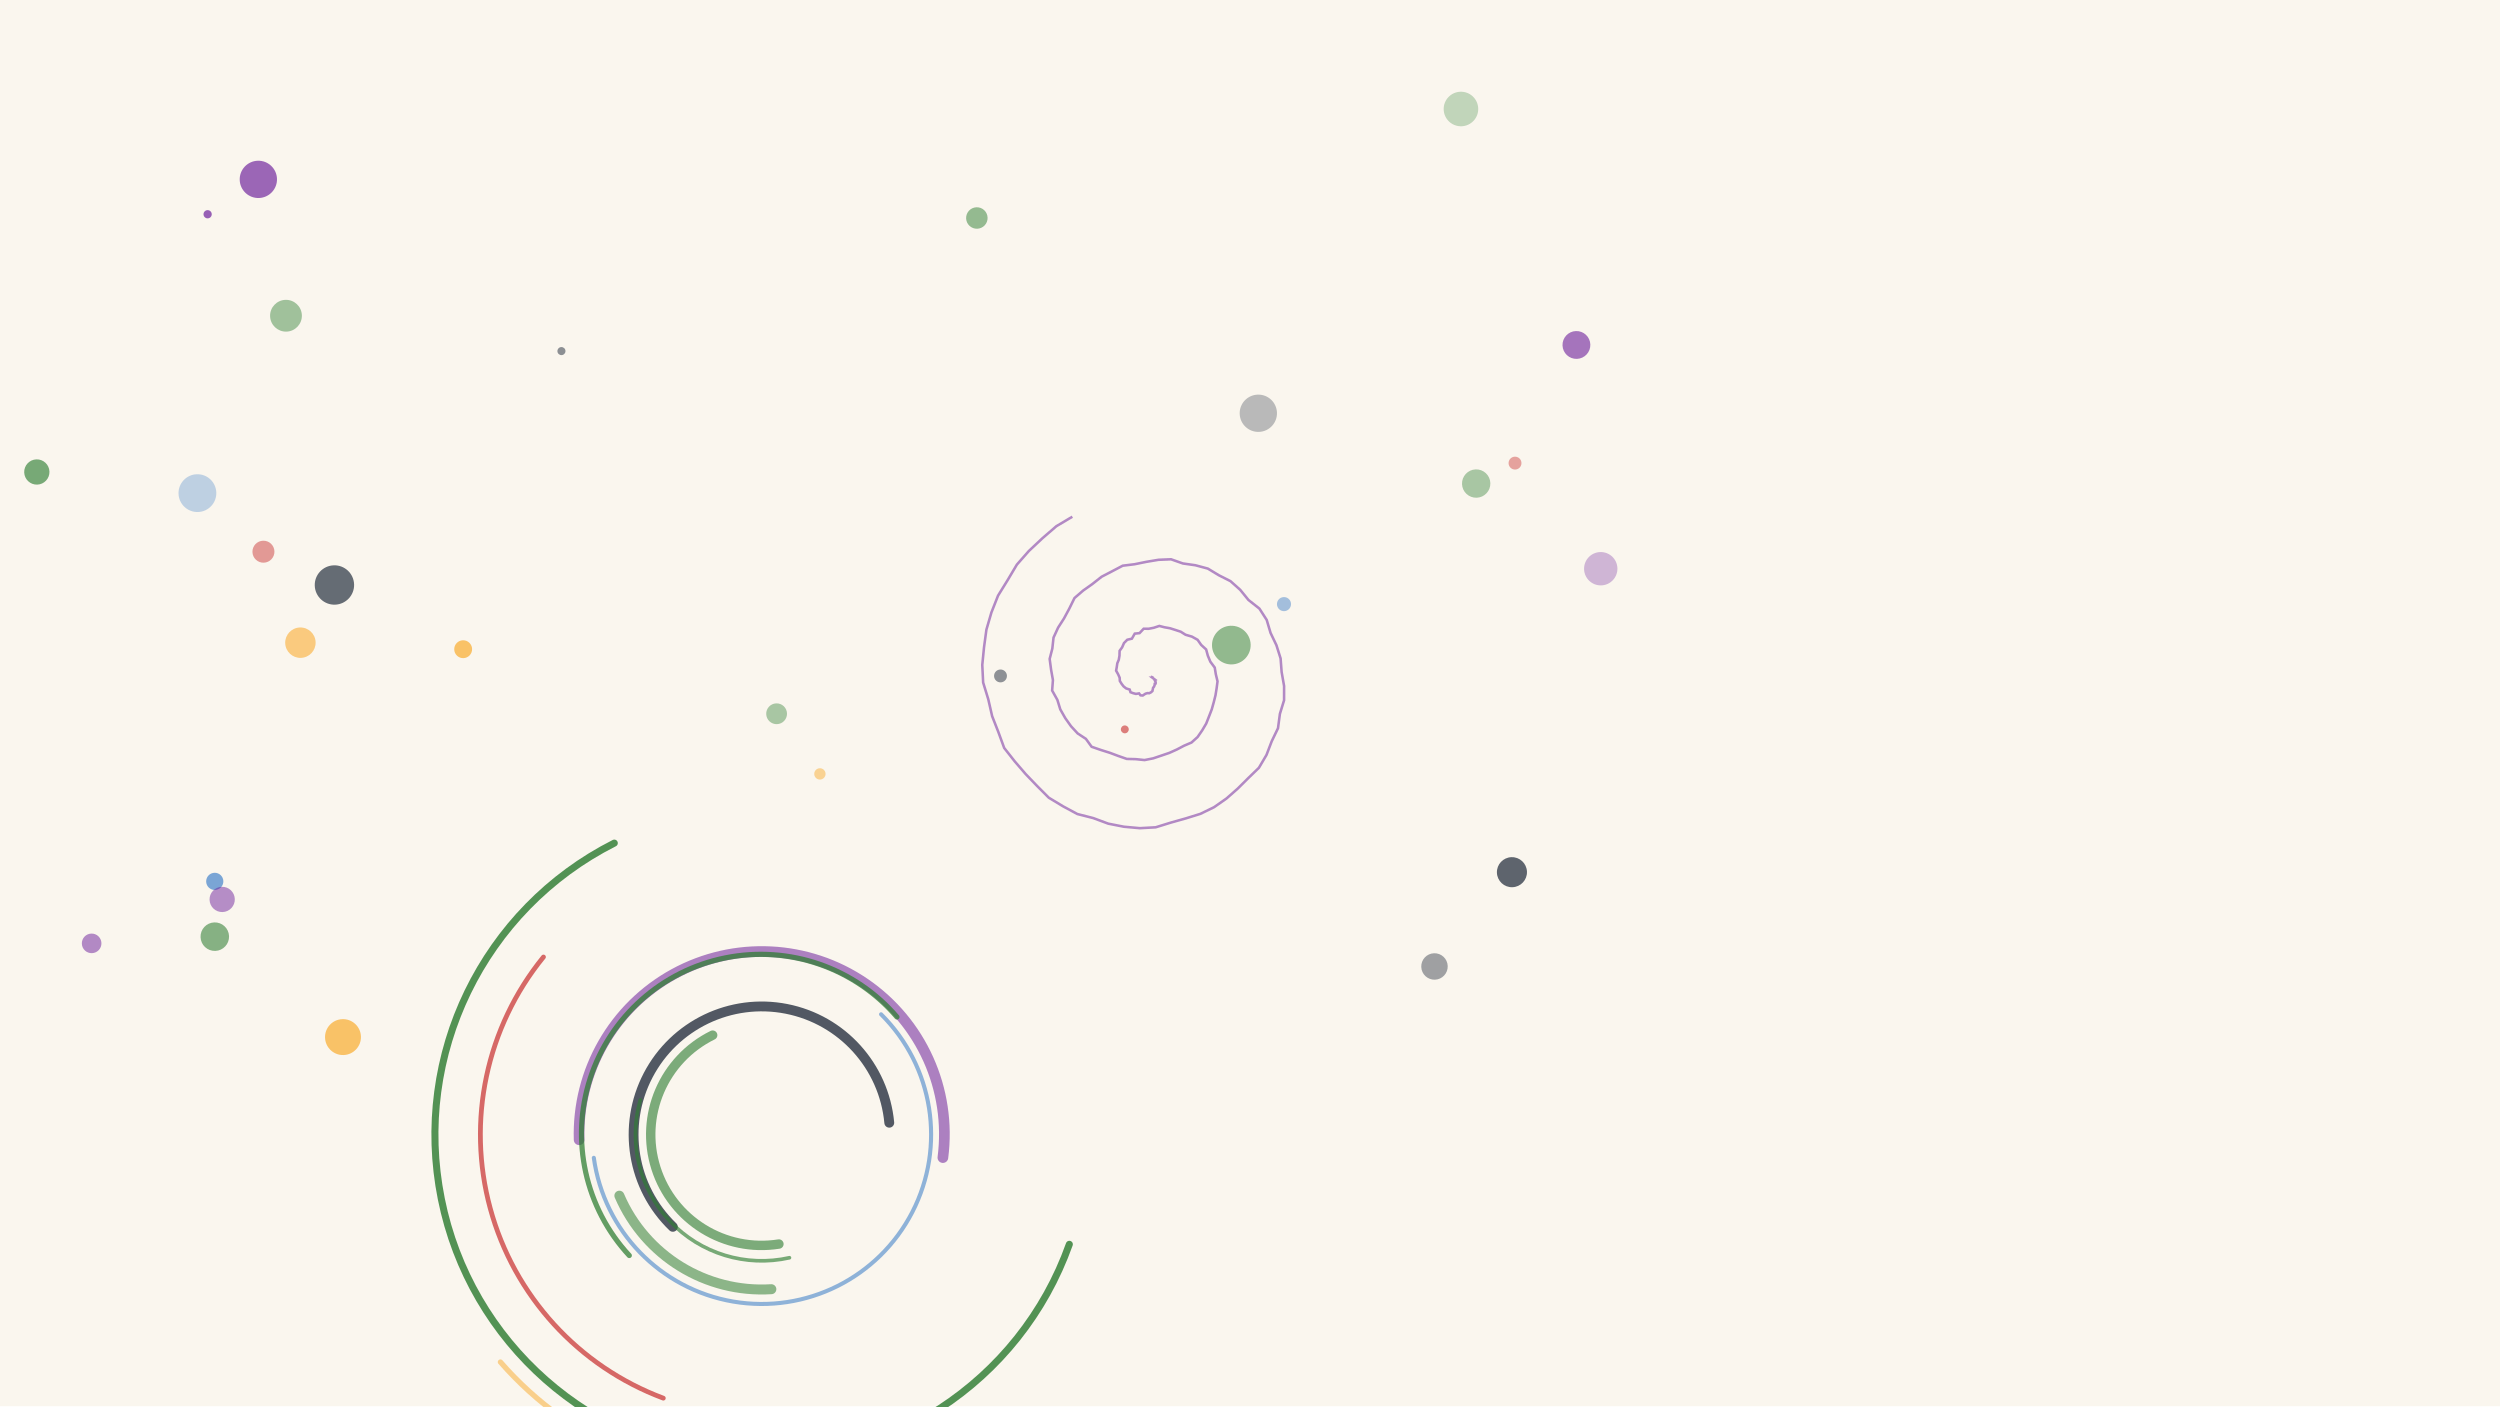
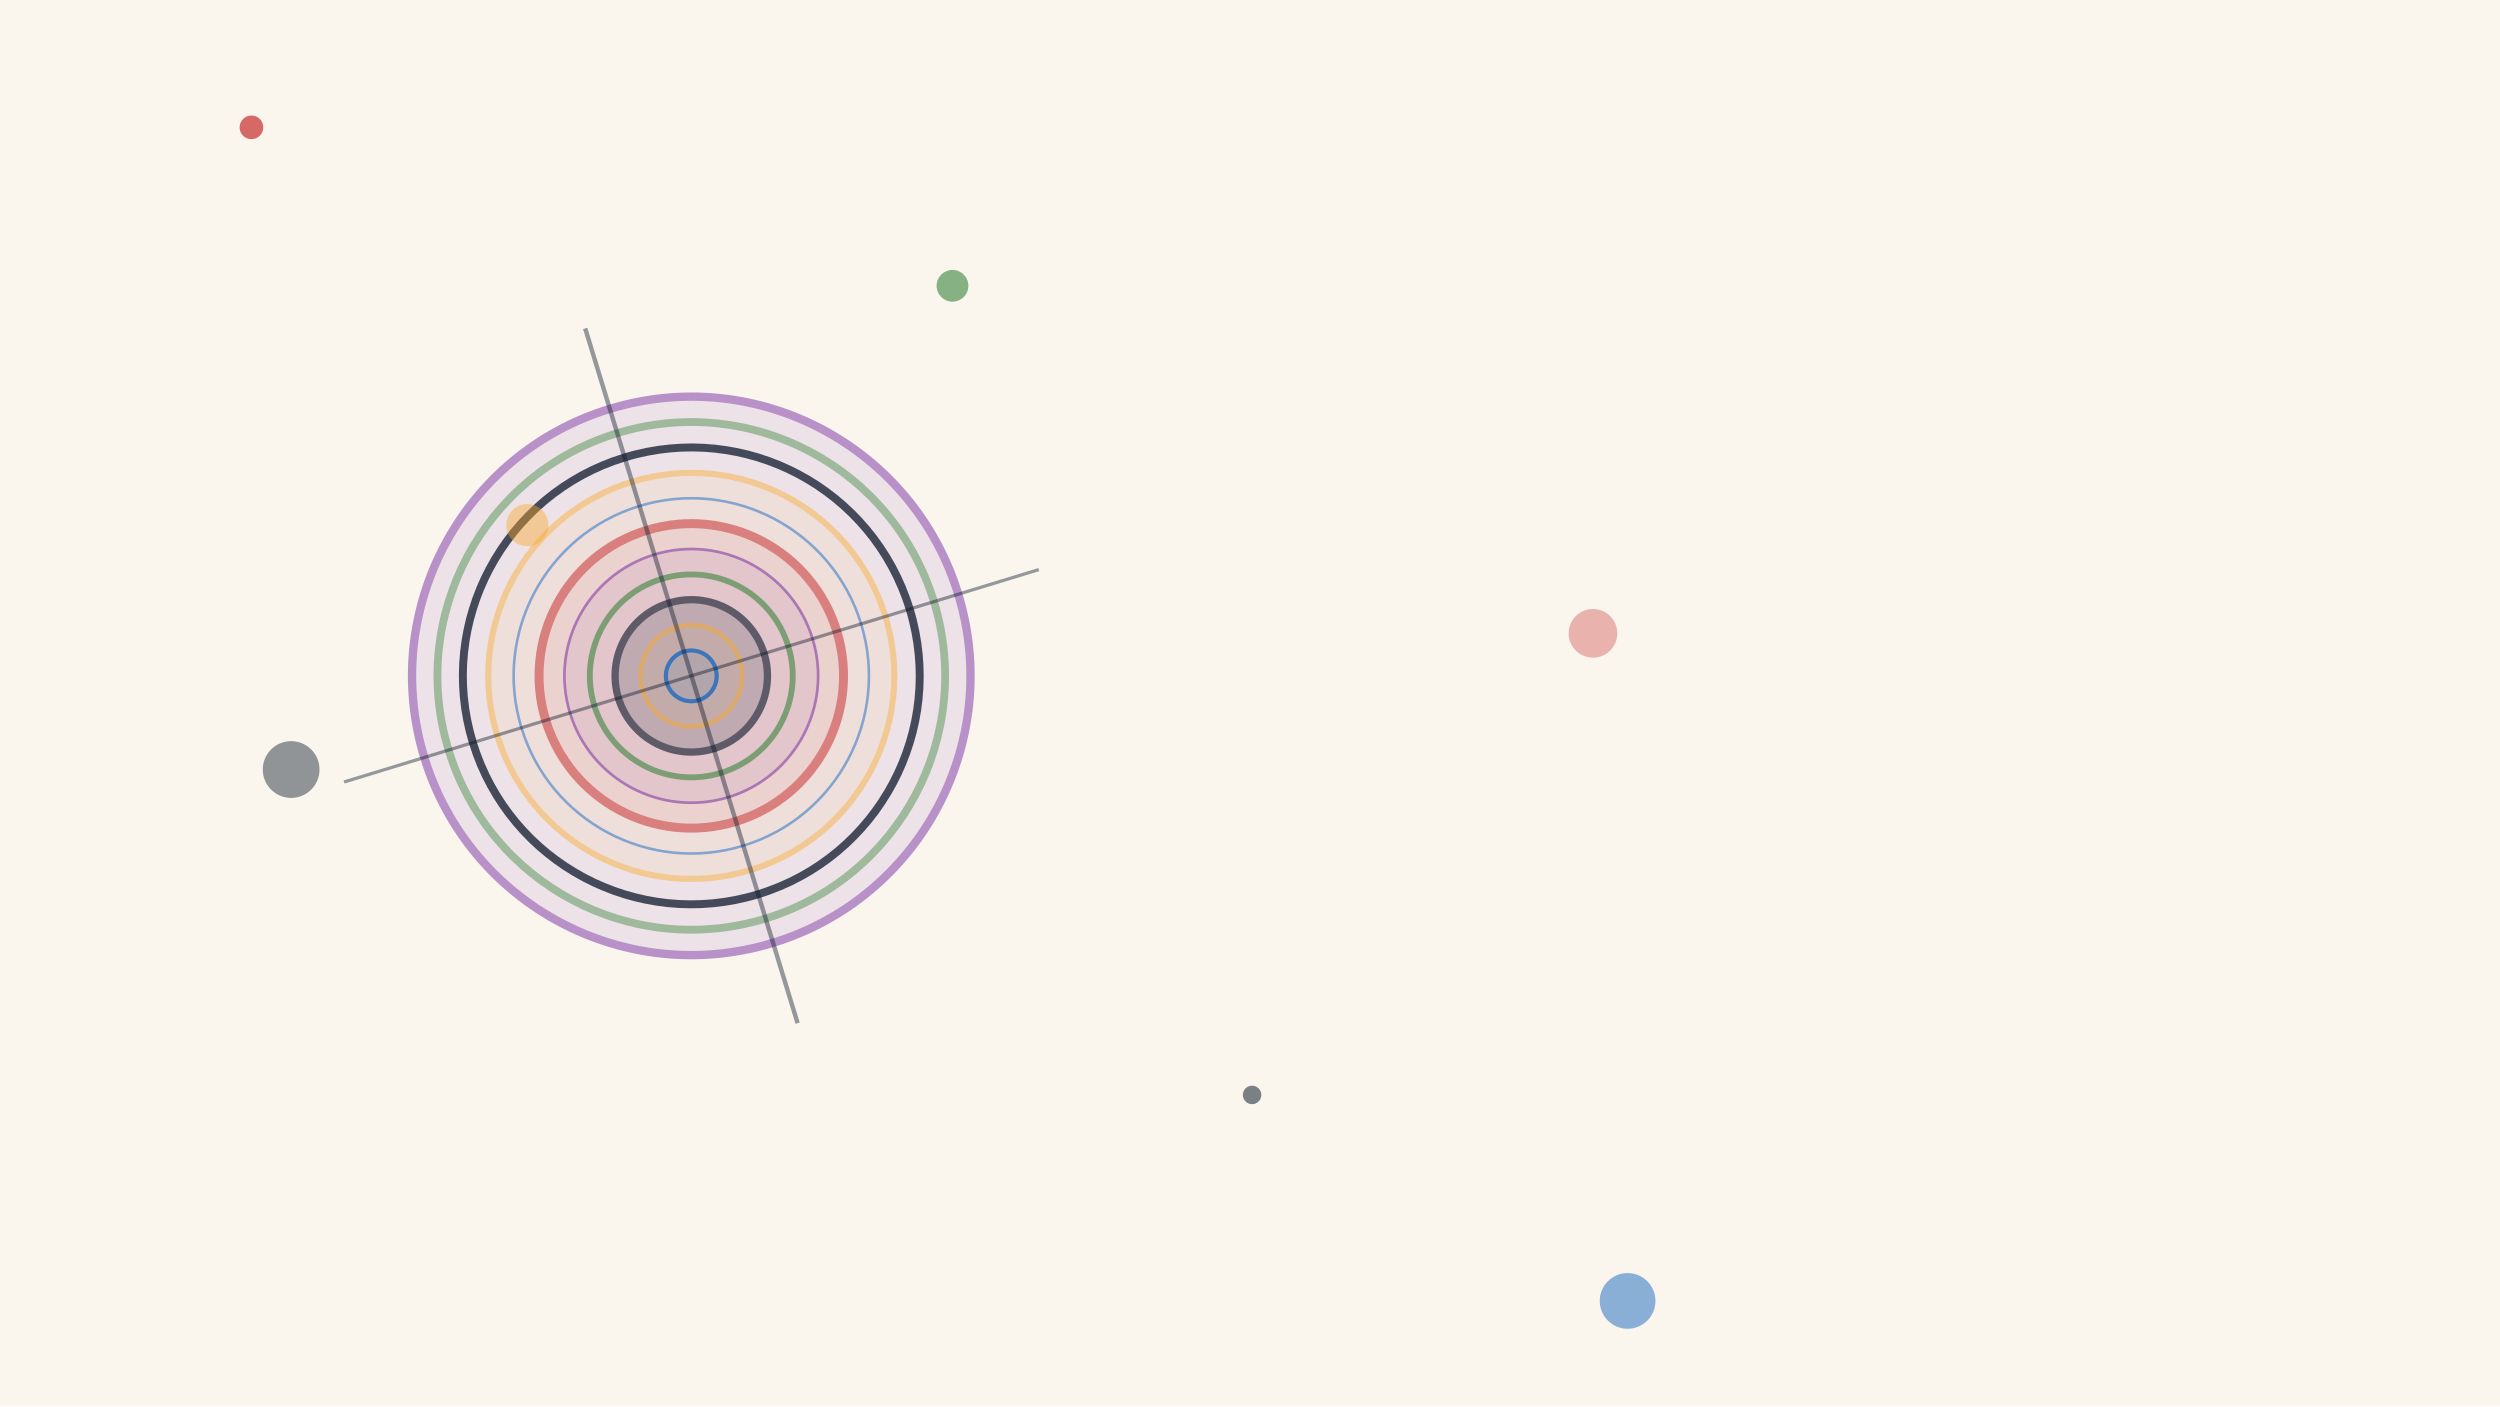
<svg xmlns="http://www.w3.org/2000/svg" viewBox="0 0 1920 1080" width="1920" height="1080">
  <rect width="1920" height="1080" fill="#FAF6EE" />
-   <g transform="translate(-48 84) rotate(10 960 540) scale(0.79)">
-     <polyline points="1157.0,559.8 1158.3,559.9 1159.7,560.4 1159.0,560.5 1162.1,562.1 1161.6,562.6 1162.7,564.1 1162.9,565.4 1162.1,565.8 1162.2,567.3 1161.9,568.7 1161.2,569.9 1161.1,573.2 1159.9,574.7 1158.4,575.8 1156.7,576.0 1154.9,576.9 1152.6,579.1 1150.4,579.3 1148.7,577.7 1145.8,578.7 1143.1,578.5 1140.3,578.0 1139.1,575.6 1135.5,575.1 1132.7,573.6 1130.4,571.5 1128.2,569.0 1127.5,566.0 1125.5,563.0 1122.9,559.8 1122.9,556.2 1122.8,552.5 1123.6,549.0 1123.6,545.0 1122.9,540.2 1124.7,536.5 1125.8,532.0 1128.4,528.3 1132.6,526.5 1134.5,521.2 1139.0,519.9 1142.2,515.0 1147.0,514.2 1151.7,512.4 1156.7,509.7 1161.9,510.1 1167.3,510.1 1172.6,510.8 1178.2,511.6 1183.3,513.7 1189.7,514.4 1195.7,516.5 1200.0,520.8 1205.5,524.3 1208.2,530.0 1211.6,535.3 1216.8,540.2 1219.0,546.5 1221.8,552.9 1222.1,559.8 1222.2,566.6 1221.7,573.6 1221.0,580.7 1219.6,587.8 1218.1,595.2 1215.4,602.4 1212.1,609.6 1207.2,615.9 1200.6,620.2 1194.4,625.0 1187.8,629.5 1180.7,633.4 1173.2,637.5 1165.2,640.6 1156.7,641.2 1148.0,642.5 1139.4,641.1 1130.8,639.5 1121.7,638.3 1112.3,636.8 1105.5,630.2 1096.7,626.4 1089.1,620.6 1082.3,613.9 1076.0,606.3 1071.6,597.7 1065.0,589.6 1064.0,579.5 1060.5,569.9 1057.3,559.8 1058.1,549.4 1057.4,538.7 1060.1,528.4 1064.2,518.6 1067.6,508.3 1070.8,497.3 1077.8,488.7 1085.6,480.8 1093.2,472.3 1102.2,465.4 1111.5,458.2 1122.6,454.8 1133.5,450.5 1144.8,446.5 1156.7,443.9 1168.7,445.9 1181.0,445.5 1193.5,446.6 1205.1,451.1 1217.3,454.8 1228.1,461.5 1237.7,469.8 1249.6,476.2 1258.5,485.8 1264.4,497.6 1272.1,508.4 1278.3,520.3 1281.6,533.2 1286.3,546.1 1288.7,559.8 1287.0,573.5 1287.6,587.6 1283.8,601.1 1281.1,615.1 1276.0,628.7 1267.6,640.3 1259.3,652.1 1250.2,663.5 1239.7,674.0 1227.7,682.7 1214.5,689.5 1201.0,696.0 1187.2,703.1 1172.2,706.6 1156.7,707.9 1141.2,707.6 1125.9,704.8 1110.0,703.6 1094.9,698.6 1079.9,692.8 1066.8,683.6 1053.8,674.1 1041.2,663.8 1028.8,652.7 1020.5,638.4 1011.9,624.3 1005.4,608.9 997.6,593.6 993.8,576.9 992.5,559.8 991.8,542.4 993.7,525.1 997.2,507.9 1003.7,491.6 1010.0,475.0 1019.2,459.9 1029.9,445.6 1041.3,431.6 1055.0,419.8" fill="none" stroke="#6A1B9A" stroke-width="2.5" opacity="0.50" />
+   <g transform="rotate(343 531 519)">
+     <circle cx="530.888" cy="519.052" r="214.4" fill="#6A1B9A" fill-opacity="0.20" stroke="#6A1B9A" stroke-width="6.4" opacity="0.46" />
+     <circle cx="530.888" cy="519.052" r="194.9" fill="none" fill-opacity="0.00" stroke="#2E7D32" stroke-width="6.0" opacity="0.41" />
+     <circle cx="530.888" cy="519.052" r="175.4" fill="none" fill-opacity="0.00" stroke="#0A1628" stroke-width="6.1" opacity="0.74" />
+     <circle cx="530.888" cy="519.052" r="155.9" fill="#F9A825" fill-opacity="0.15" stroke="#F9A825" stroke-width="4.7" opacity="0.43" />
+     <circle cx="530.888" cy="519.052" r="136.4" fill="none" fill-opacity="0.00" stroke="#1565C0" stroke-width="2.0" opacity="0.49" />
+     <circle cx="530.888" cy="519.052" r="116.9" fill="#C62828" fill-opacity="0.14" stroke="#C62828" stroke-width="6.9" opacity="0.52" />
+     <circle cx="530.888" cy="519.052" r="97.4" fill="#6A1B9A" fill-opacity="0.13" stroke="#6A1B9A" stroke-width="2.1" opacity="0.50" />
+     <circle cx="530.888" cy="519.052" r="77.9" fill="none" fill-opacity="0.00" stroke="#2E7D32" stroke-width="4.5" opacity="0.56" />
+     <circle cx="530.888" cy="519.052" r="58.5" fill="#0A1628" fill-opacity="0.26" stroke="#0A1628" stroke-width="5.6" opacity="0.61" />
+     <circle cx="530.888" cy="519.052" r="39.0" fill="#F9A825" fill-opacity="0.12" stroke="#F9A825" stroke-width="3.6" opacity="0.48" />
+     <circle cx="530.888" cy="519.052" r="19.5" fill="#1565C0" fill-opacity="0.12" stroke="#1565C0" stroke-width="3.2" opacity="0.77" />
+     <line x1="252" y1="519" x2="810" y2="519" stroke="#0A1628" stroke-width="2.5" opacity="0.42" />
+     <line x1="531" y1="240" x2="531" y2="798" stroke="#0A1628" stroke-width="3.4" opacity="0.42" />
  </g>
-   <g transform="translate(-1 83) rotate(-2 960 540) scale(0.66)">
-     <circle cx="247.1" cy="922.1" r="16.6" fill="#2E7D32" opacity="0.57" />
-     <circle cx="400.5" cy="518.0" r="22.9" fill="#0A1628" opacity="0.62" />
-     <circle cx="355.1" cy="202.9" r="18.5" fill="#2E7D32" opacity="0.44" />
-     <circle cx="1873.8" cy="550.5" r="19.4" fill="#6A1B9A" opacity="0.30" />
-     <circle cx="244.9" cy="405.6" r="22.0" fill="#1565C0" opacity="0.26" />
-     <circle cx="1162.5" cy="117.3" r="12.5" fill="#2E7D32" opacity="0.50" />
-     <circle cx="1778.4" cy="424.2" r="7.5" fill="#C62828" opacity="0.41" />
-     <circle cx="1313.8" cy="718.0" r="4.6" fill="#C62828" opacity="0.58" />
-     <circle cx="249.3" cy="857.8" r="10.0" fill="#1565C0" opacity="0.56" />
-     <circle cx="1732.4" cy="446.4" r="16.5" fill="#2E7D32" opacity="0.40" />
-     <circle cx="319.3" cy="476.4" r="12.8" fill="#C62828" opacity="0.45" />
-     <circle cx="392.1" cy="1044.1" r="20.9" fill="#F9A825" opacity="0.67" />
-     <circle cx="268.1" cy="81.7" r="4.8" fill="#6A1B9A" opacity="0.68" />
-     <circle cx="1171.4" cy="650.8" r="7.5" fill="#0A1628" opacity="0.45" />
-     <circle cx="547.6" cy="597.9" r="10.4" fill="#F9A825" opacity="0.67" />
-     <circle cx="257.2" cy="879.1" r="14.7" fill="#6A1B9A" opacity="0.48" />
-     <circle cx="328.5" cy="43.2" r="21.7" fill="#6A1B9A" opacity="0.66" />
-     <circle cx="103.6" cy="924.9" r="11.4" fill="#6A1B9A" opacity="0.50" />
-     <circle cx="909.5" cy="685.7" r="12.1" fill="#2E7D32" opacity="0.40" />
-     <circle cx="1729.9" cy="10.2" r="20.1" fill="#2E7D32" opacity="0.28" />
-     <circle cx="1504.0" cy="578.8" r="8.2" fill="#1565C0" opacity="0.38" />
-     <circle cx="1441.1" cy="624.3" r="22.5" fill="#2E7D32" opacity="0.51" />
-     <circle cx="1854.6" cy="289.3" r="16.2" fill="#6A1B9A" opacity="0.59" />
-     <circle cx="59.0" cy="374.5" r="14.7" fill="#2E7D32" opacity="0.64" />
-     <circle cx="358.6" cy="583.7" r="17.7" fill="#F9A825" opacity="0.56" />
-     <circle cx="1758.2" cy="899.8" r="17.5" fill="#0A1628" opacity="0.65" />
-     <circle cx="674.0" cy="255.2" r="4.7" fill="#0A1628" opacity="0.46" />
-     <circle cx="1481.9" cy="355.8" r="21.7" fill="#0A1628" opacity="0.27" />
-     <circle cx="957.4" cy="757.4" r="6.6" fill="#F9A825" opacity="0.46" />
-     <circle cx="1664.3" cy="1006.3" r="15.4" fill="#0A1628" opacity="0.38" />
-   </g>
-   <g transform="translate(51 -129) rotate(-11 960 540) scale(1.08)">
-     <path d="M 345.8 895.5 A 91.1 91.1 0 1 1 511.0 852.2" fill="none" stroke="#0A1628" stroke-width="7.0" opacity="0.70" stroke-linecap="round" />
-     <path d="M 315.9 1013.8 A 200.1 200.1 0 0 1 292.1 689.6" fill="none" stroke="#C62828" stroke-width="3.4" opacity="0.69" stroke-linecap="round" />
-     <path d="M 292.2 822.0 A 129.9 129.9 0 1 1 543.7 883.8" fill="none" stroke="#6A1B9A" stroke-width="7.6" opacity="0.54" stroke-linecap="round" />
-     <path d="M 520.0 775.4 A 120.5 120.5 0 1 1 300.0 836.6" fill="none" stroke="#1565C0" stroke-width="2.9" opacity="0.47" stroke-linecap="round" />
-     <path d="M 394.0 1088.1 A 246.3 246.3 0 0 1 207.1 966.5" fill="none" stroke="#F9A825" stroke-width="3.8" opacity="0.49" stroke-linecap="round" />
-     <path d="M 423.0 932.9 A 89.8 89.8 0 0 1 340.3 802.5" fill="none" stroke="#2E7D32" stroke-width="2.6" opacity="0.64" stroke-linecap="round" />
-     <path d="M 311.5 909.6 A 127.5 127.5 0 1 1 530.7 779.4" fill="none" stroke="#2E7D32" stroke-width="3.7" opacity="0.74" stroke-linecap="round" />
-     <path d="M 417.5 921.9 A 78.8 78.8 0 0 1 399.6 767.1" fill="none" stroke="#2E7D32" stroke-width="6.7" opacity="0.62" stroke-linecap="round" />
-     <path d="M 620.2 961.5 A 232.3 232.3 0 1 1 357.0 619.7" fill="none" stroke="#2E7D32" stroke-width="5.0" opacity="0.82" stroke-linecap="round" />
-     <path d="M 406.1 952.4 A 110.1 110.1 0 0 1 312.7 866.5" fill="none" stroke="#2E7D32" stroke-width="7.1" opacity="0.54" stroke-linecap="round" />
-   </g>
+   <circle cx="405.0" cy="403.3" r="16.2" fill="#F9A825" opacity="0.42" />
+   <circle cx="1250.0" cy="999.1" r="21.4" fill="#1565C0" opacity="0.49" />
+   <circle cx="223.6" cy="591.0" r="21.8" fill="#0A1628" opacity="0.44" />
+   <circle cx="193.1" cy="97.8" r="9.1" fill="#C62828" opacity="0.69" />
+   <circle cx="731.5" cy="219.5" r="12.2" fill="#2E7D32" opacity="0.57" />
+   <circle cx="961.6" cy="840.9" r="7.1" fill="#0A1628" opacity="0.53" />
+   <circle cx="1223.4" cy="486.4" r="18.7" fill="#C62828" opacity="0.33" />
</svg>
